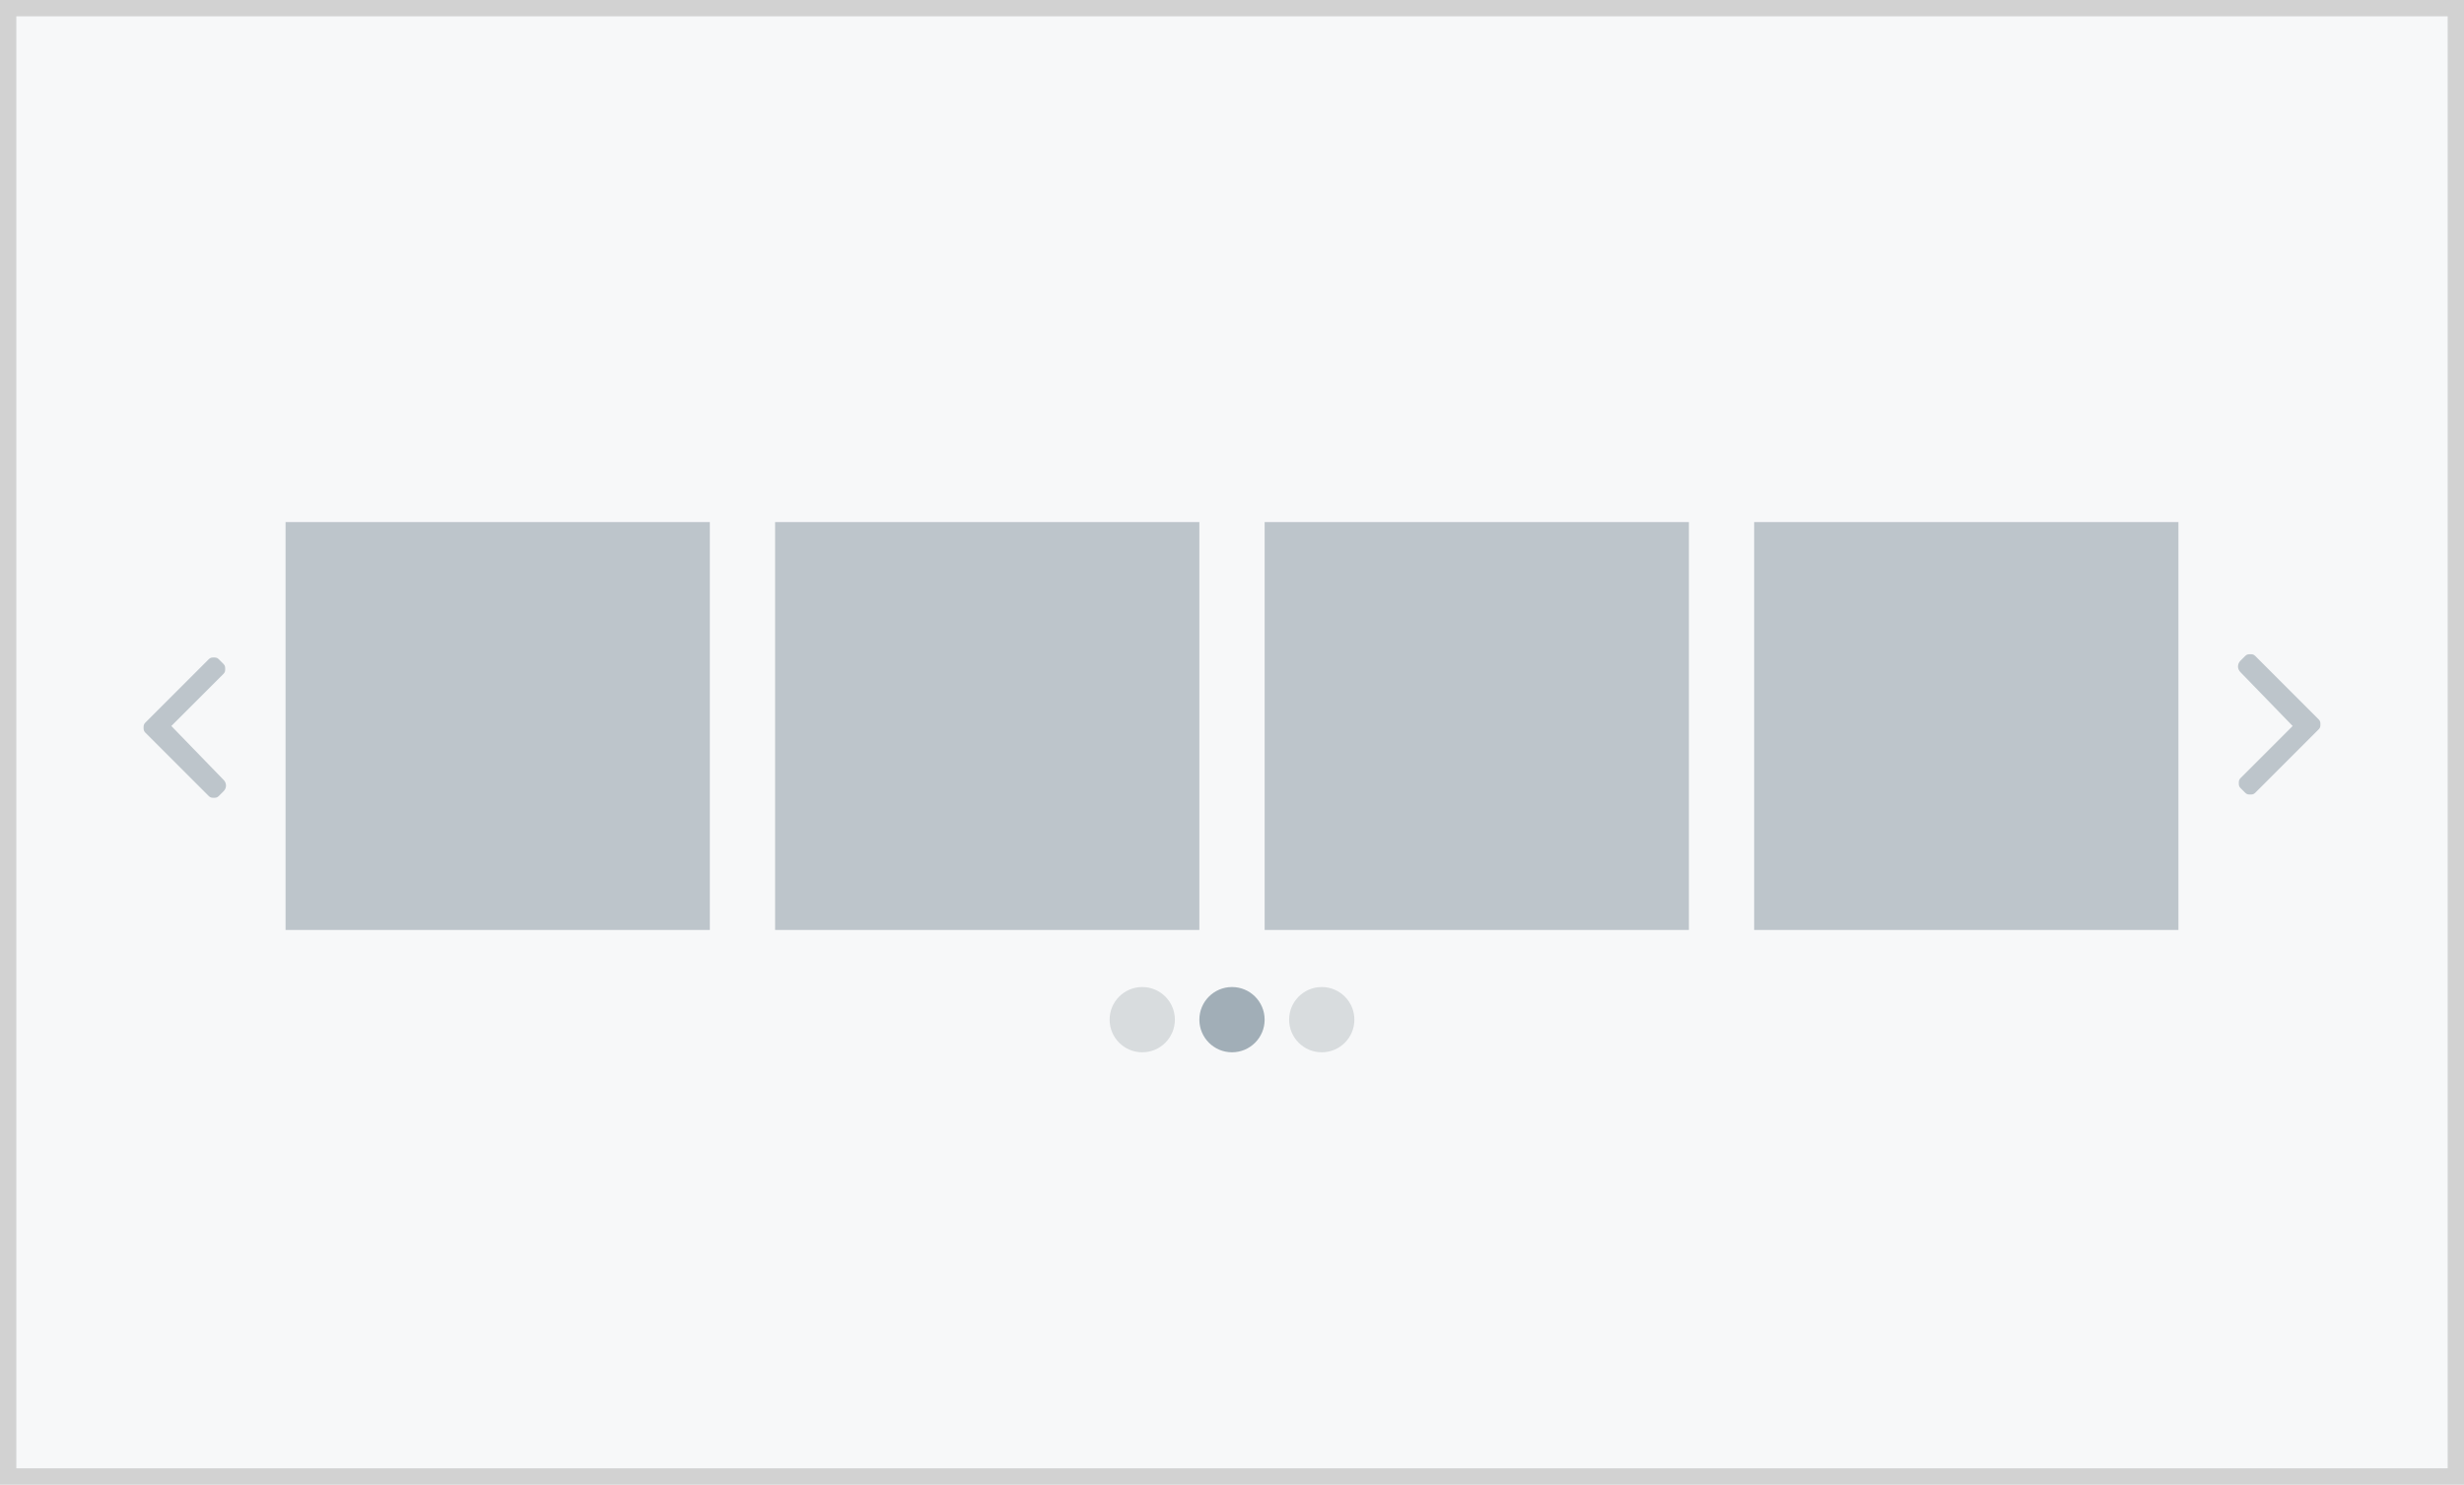
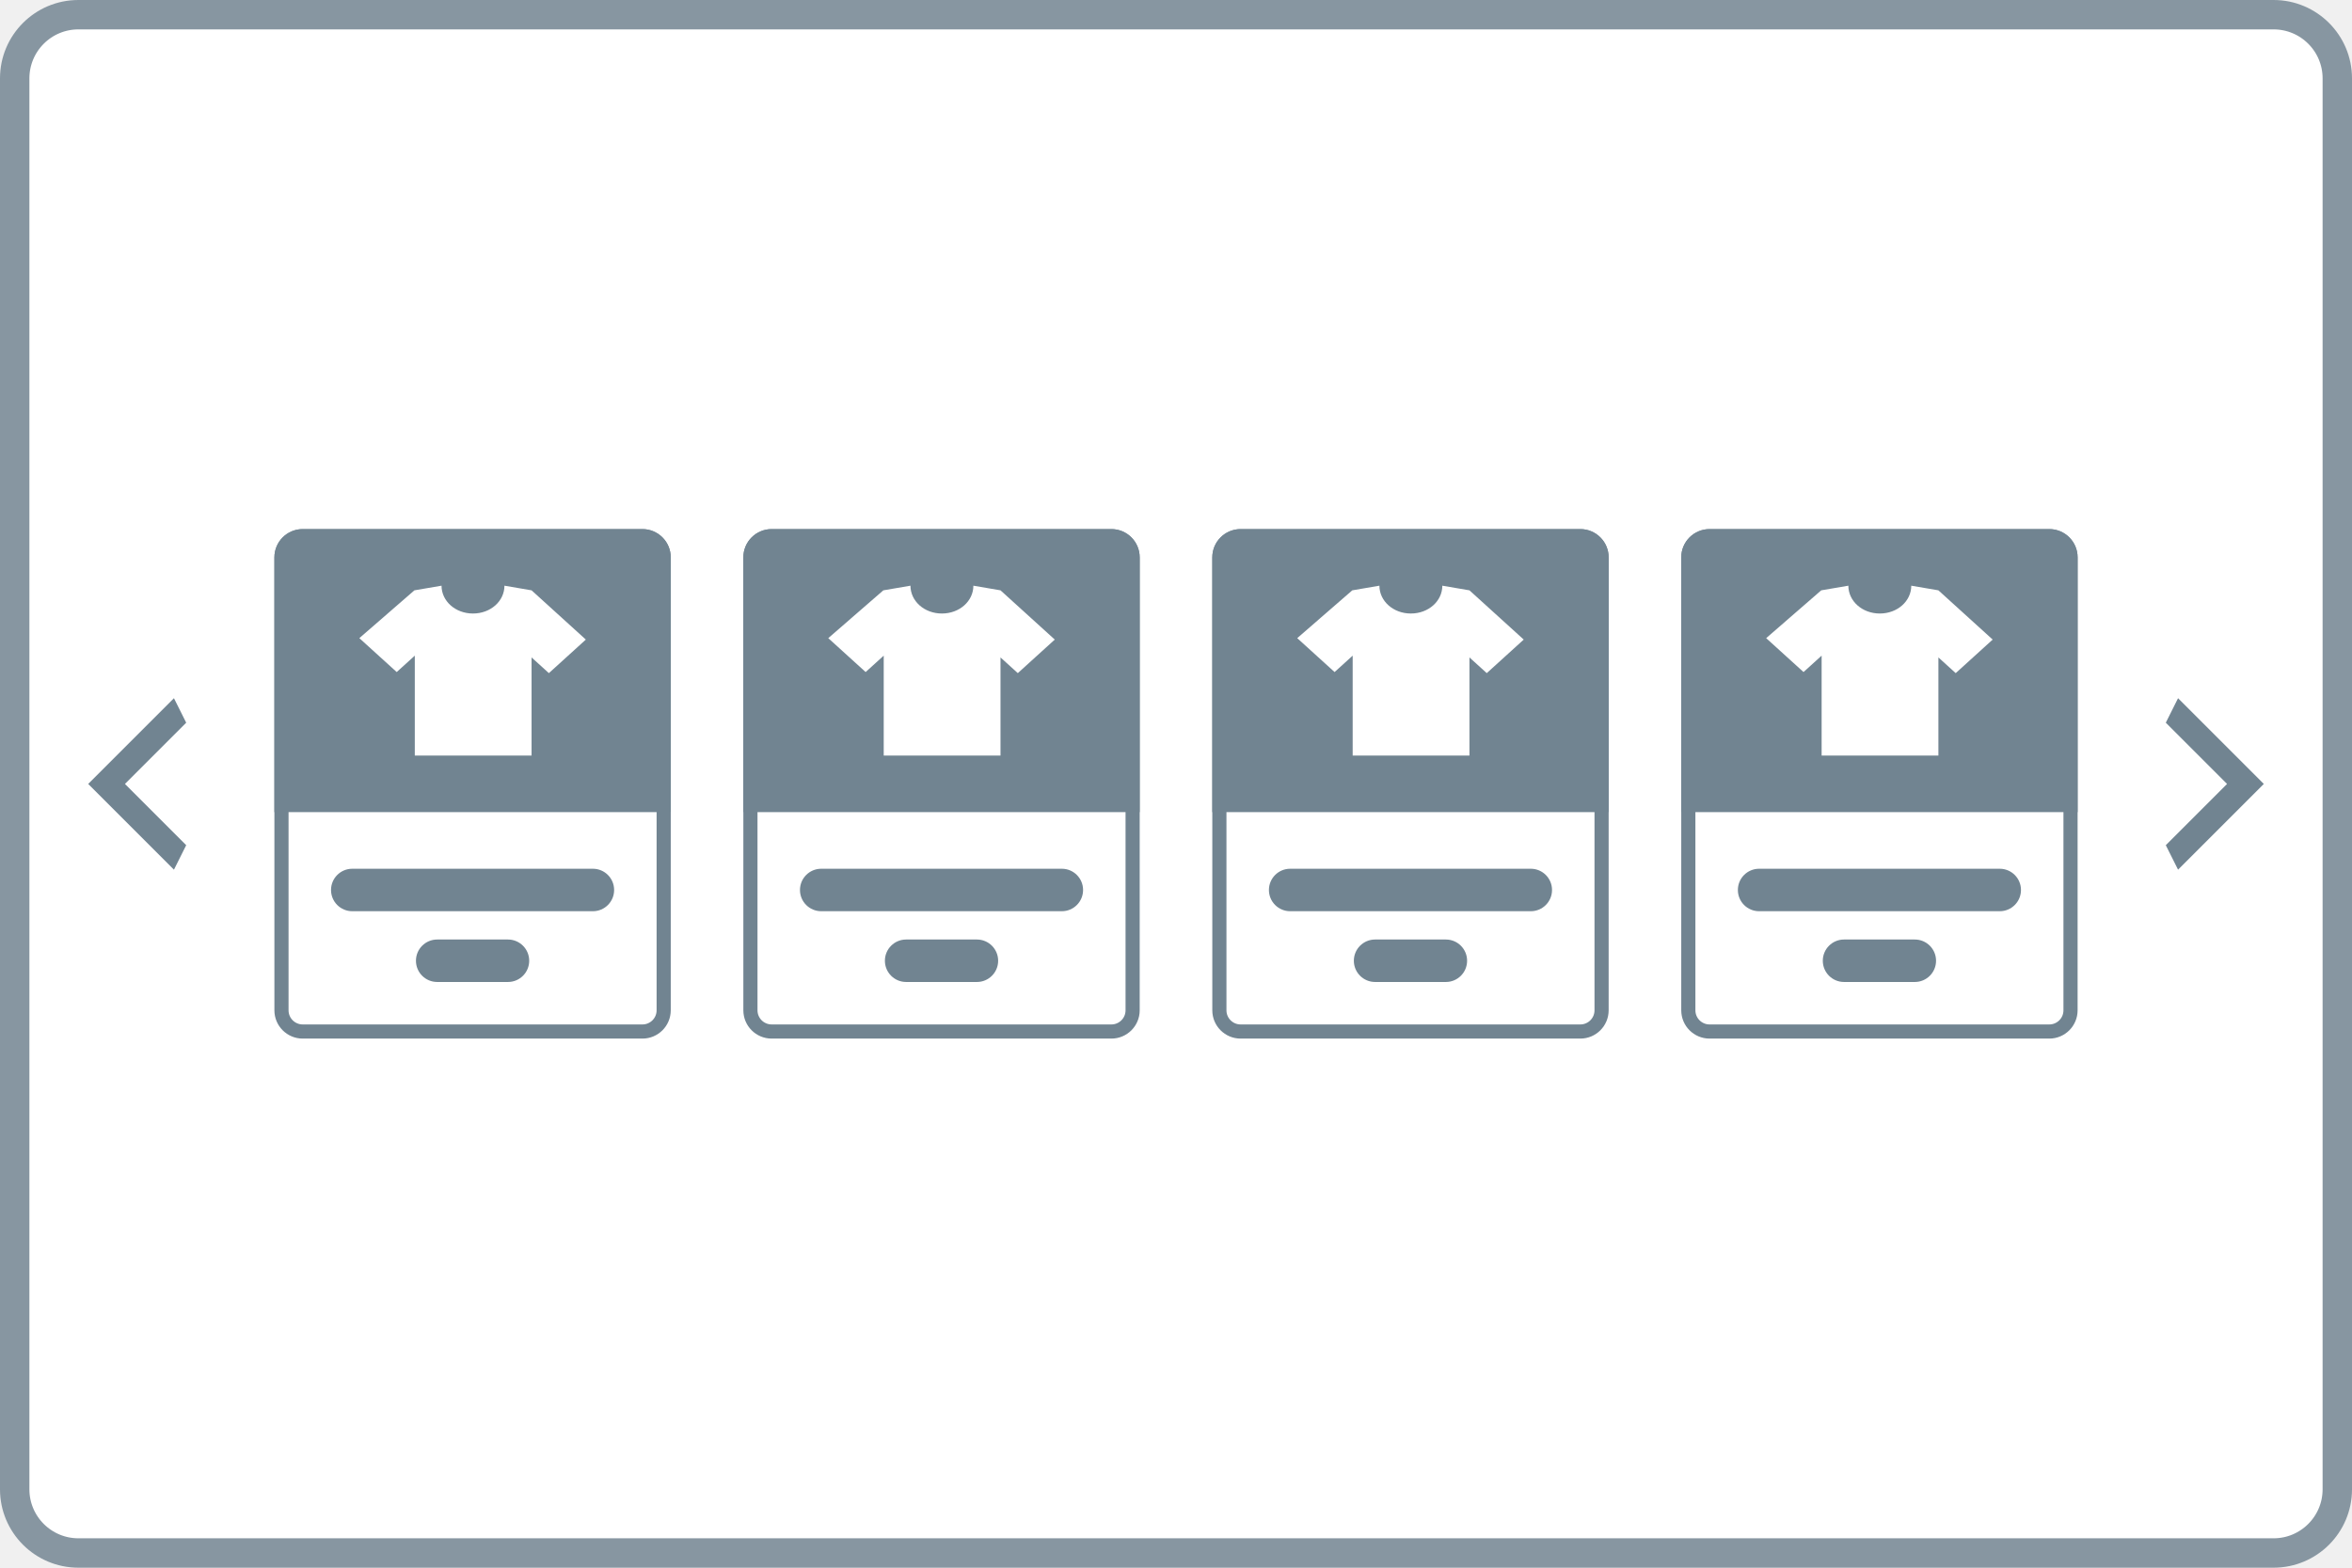
- <svg xmlns="http://www.w3.org/2000/svg" viewBox="0 0 151 91">
-   <path fill="#f7f8f9" stroke="#d2d2d2" stroke-miterlimit="10" d="M.5.5h150v90H.5z" />
-   <path d="M10.5 44.5l3.2-3.2c.1-.1.1-.2.1-.3s0-.2-.1-.3l-.3-.3c-.1-.1-.2-.1-.3-.1s-.2 0-.3.1l-3.9 3.9c-.1.1-.1.2-.1.3s0 .2.1.3l3.9 3.9c.1.1.2.1.3.1s.2 0 .3-.1l.3-.3c.2-.2.2-.5 0-.7l-3.2-3.3zm130 0l-3.2 3.2c-.1.1-.1.2-.1.3s0 .2.1.3l.3.3c.1.1.2.1.3.1s.2 0 .3-.1l3.9-3.9c.1-.1.1-.2.1-.3s0-.2-.1-.3l-3.9-3.9c-.1-.1-.2-.1-.3-.1s-.2 0-.3.1l-.3.3c-.2.2-.2.5 0 .7l3.2 3.3zM17.5 32h26v25h-26zm30 0h26v25h-26zm30 0h26v25h-26zm30 0h26v25h-26z" fill="#bdc5cb" />
-   <circle fill="#d8dcde" cx="70" cy="62.5" r="2" />
-   <circle fill="#a1aeb7" cx="75.5" cy="62.5" r="2" />
-   <circle fill="#d8dcde" cx="81" cy="62.5" r="2" />
+ <svg xmlns="http://www.w3.org/2000/svg" xmlns:xlink="http://www.w3.org/1999/xlink" width="120" height="80" fill="none">
+   <style>.I{fill:#fff}.J{fill:#718491}.K{stroke:#718491}.L{stroke-width:.722}</style>
+   <rect x=".75" y=".75" width="118.5" height="78.5" rx="3.25" class="I" />
+   <rect x=".75" y=".75" width="118.5" height="78.5" rx="3.25" stroke="#8796a1" stroke-width="1.5" />
+   <g class="I">
+     <rect x="14" y="14" width="92" height="52" rx="2" />
+     <rect x="14.361" y="27.361" width="19.5" height="25.278" rx="1.083" class="K L" />
+   </g>
+   <path d="M14 28.444c0-.798.647-1.444 1.444-1.444h17.333c.798 0 1.444.647 1.444 1.444v13H14v-13z" class="J" />
+   <path d="M29.889 32.638l-2.768-2.513-1.384-.237c0 .783-.702 1.42-1.605 1.42s-1.605-.637-1.605-1.42l-1.384.237-2.809 2.44 1.906 1.73.923-.837v5.098h5.958v-5.007l.883.801 1.886-1.712z" class="I" />
+   <g class="J">
+     <rect x="16.889" y="44.333" width="14.444" height="2.167" rx="1.083" />
+     <rect x="21.222" y="47.944" width="5.778" height="2.167" rx="1.083" />
+   </g>
+   <rect x="38.287" y="27.361" width="19.5" height="25.278" rx="1.083" class="I K L" />
+   <path d="M37.926 28.444c0-.798.647-1.444 1.444-1.444h17.333c.798 0 1.444.647 1.444 1.444v13H37.926v-13z" class="J" />
+   <use xlink:href="#A" class="I" />
+   <g class="J">
+     <rect x="40.815" y="44.333" width="14.444" height="2.167" rx="1.083" />
+     <rect x="45.148" y="47.944" width="5.778" height="2.167" rx="1.083" />
+   </g>
+   <rect x="62.213" y="27.361" width="19.5" height="25.278" rx="1.083" class="I K L" />
+   <path d="M61.852 28.444c0-.798.647-1.444 1.445-1.444H80.63c.798 0 1.444.647 1.444 1.444v13H61.852v-13z" class="J" />
+   <use xlink:href="#A" x="23.926" class="I" />
+   <g class="J">
+     <rect x="64.741" y="44.333" width="14.444" height="2.167" rx="1.083" />
+     <rect x="69.074" y="47.944" width="5.778" height="2.167" rx="1.083" />
+   </g>
+   <rect x="86.139" y="27.361" width="19.5" height="25.278" rx="1.083" class="I K L" />
+   <path d="M85.778 28.444c0-.798.647-1.444 1.445-1.444h17.334c.797 0 1.444.647 1.444 1.444v13H85.778v-13z" class="J" />
+   <use xlink:href="#A" x="47.852" class="I" />
+   <g class="J">
+     <rect x="88.667" y="44.333" width="14.444" height="2.167" rx="1.083" />
+     <rect x="93" y="47.944" width="5.778" height="2.167" rx="1.083" />
+     <path d="M9.5 36.88l-3.125 3.125L9.5 43.13l-.625 1.25L4.5 40.005l4.375-4.375.625 1.25zm101 6.25l3.125-3.125-3.125-3.125.625-1.25 4.375 4.375-4.375 4.375-.625-1.25z" />
+   </g>
+   <defs>
+     <path id="A" d="M53.815 32.638l-2.769-2.513-1.384-.237c0 .783-.702 1.42-1.605 1.42s-1.605-.637-1.605-1.42l-1.384.237-2.809 2.44 1.906 1.73.923-.837v5.098h5.958v-5.007l.883.801 1.886-1.712z" />
+   </defs>
</svg>
